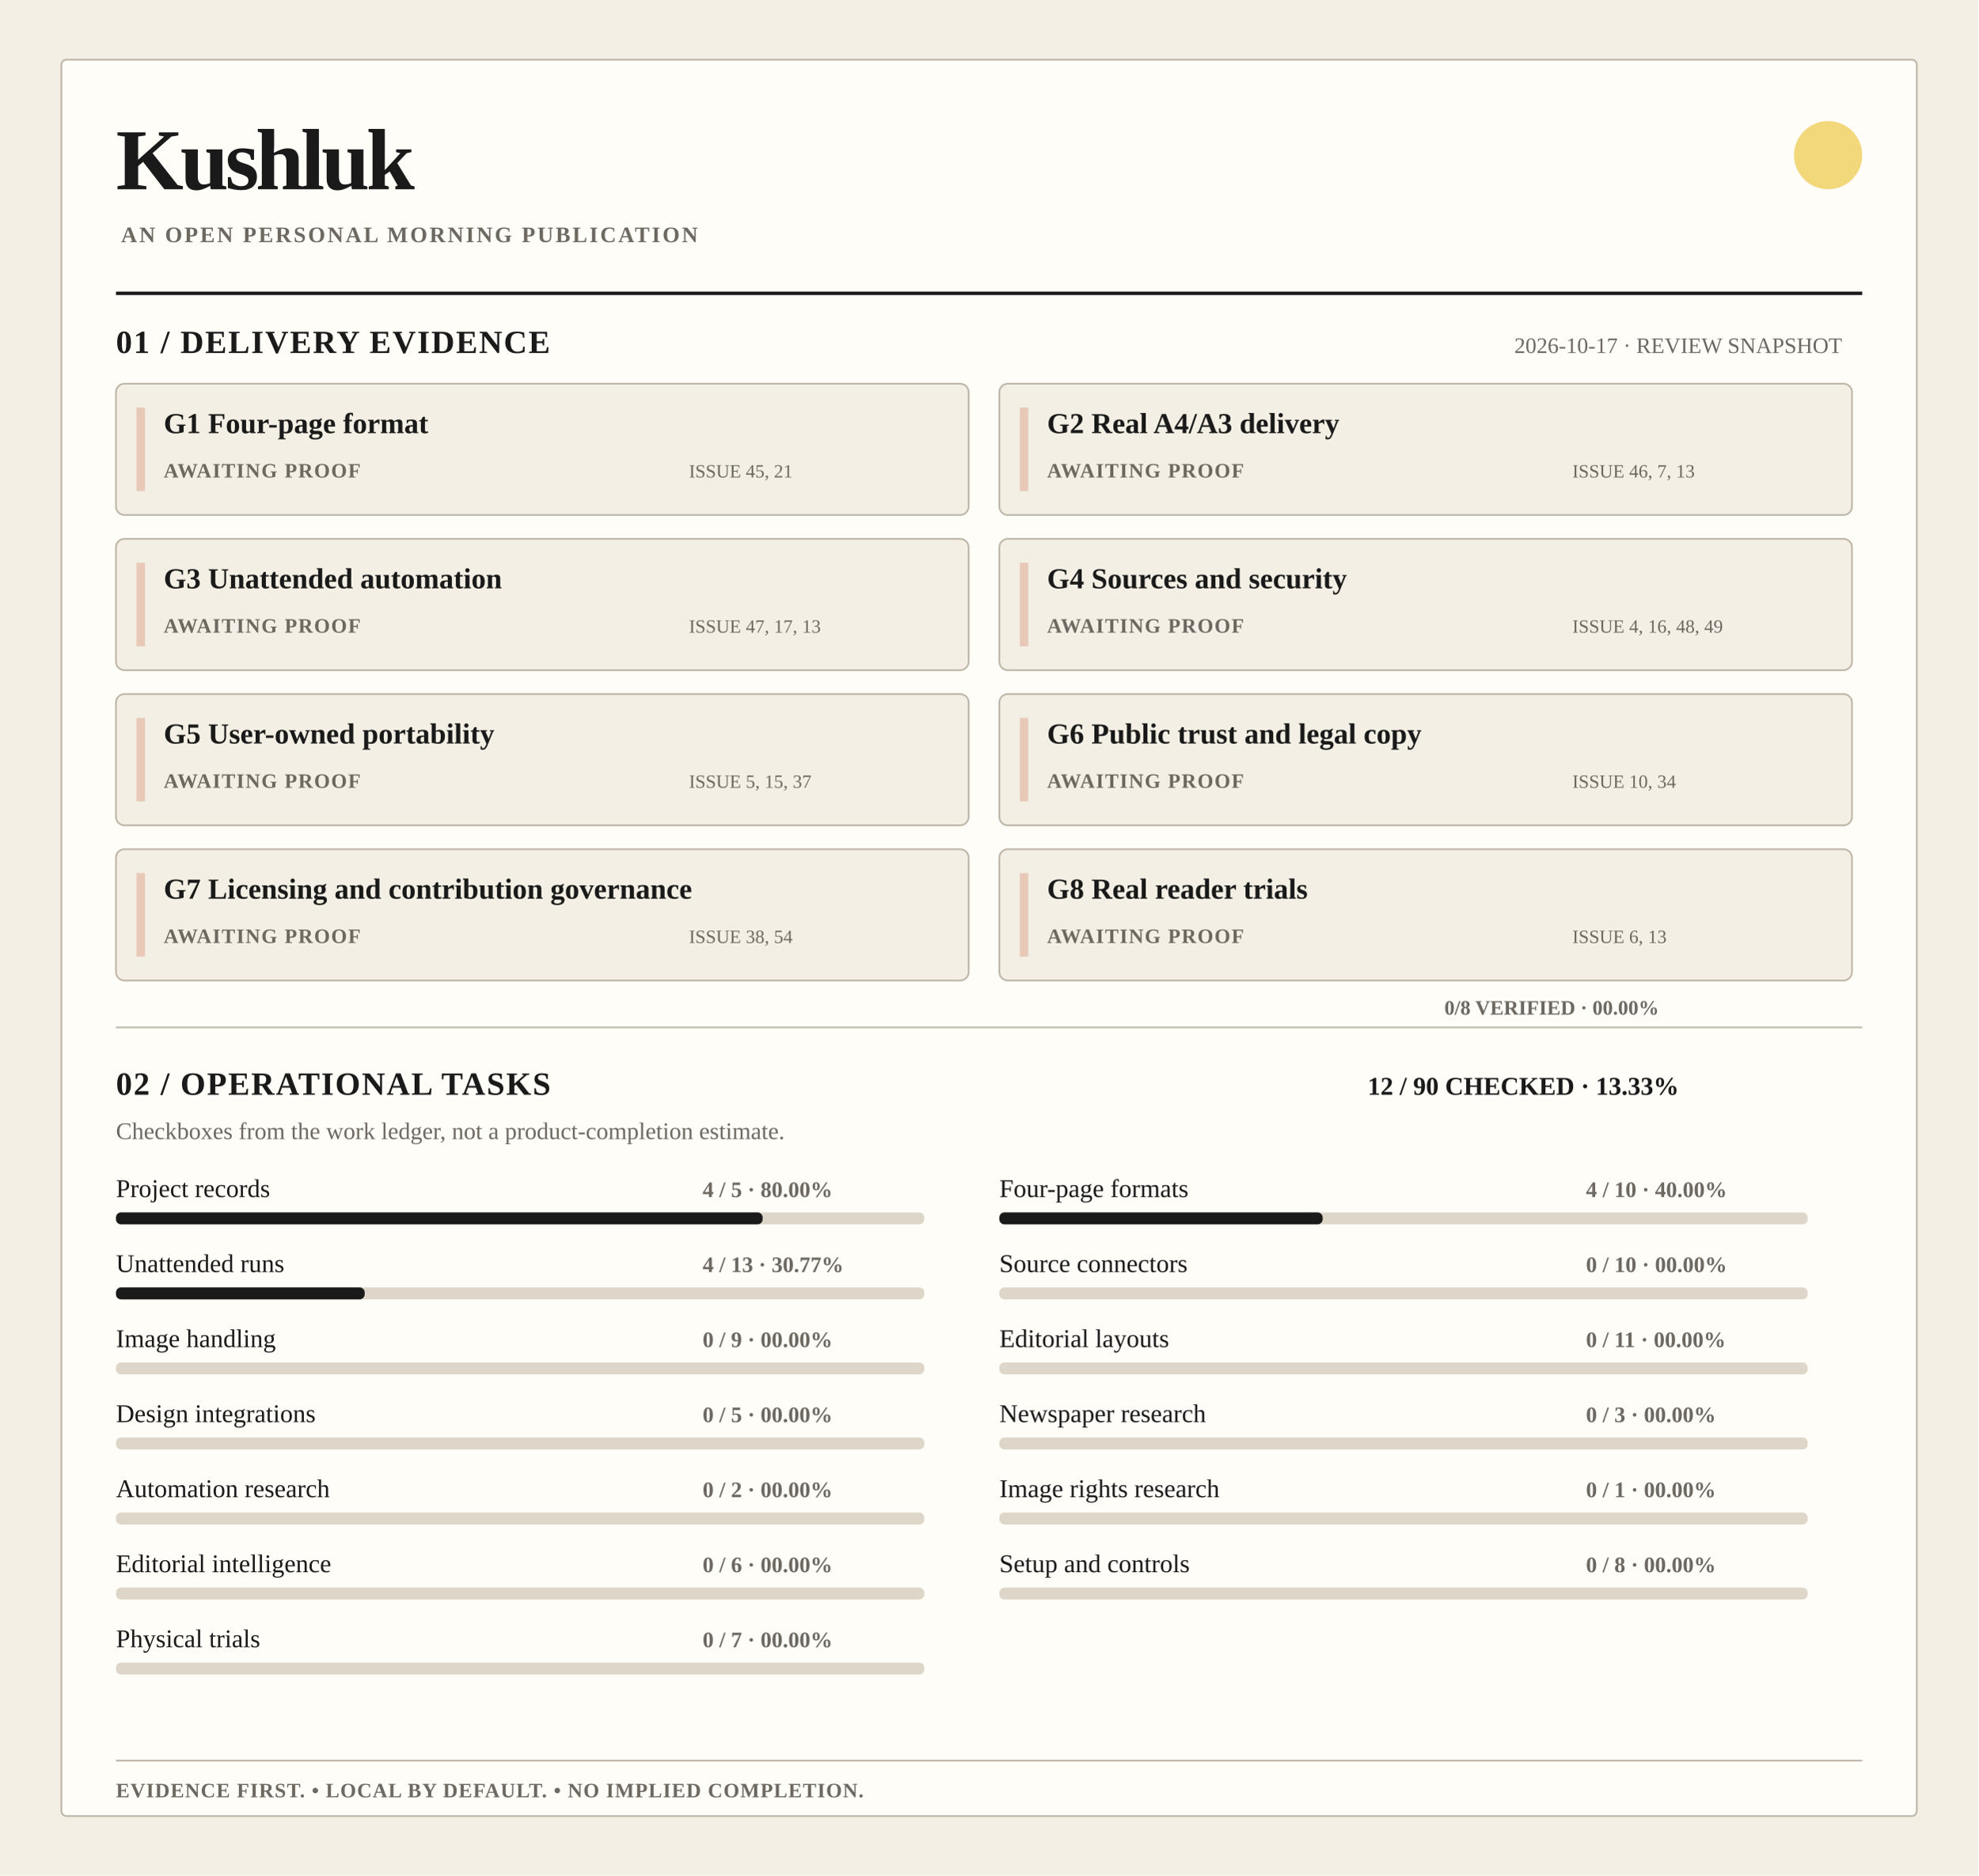
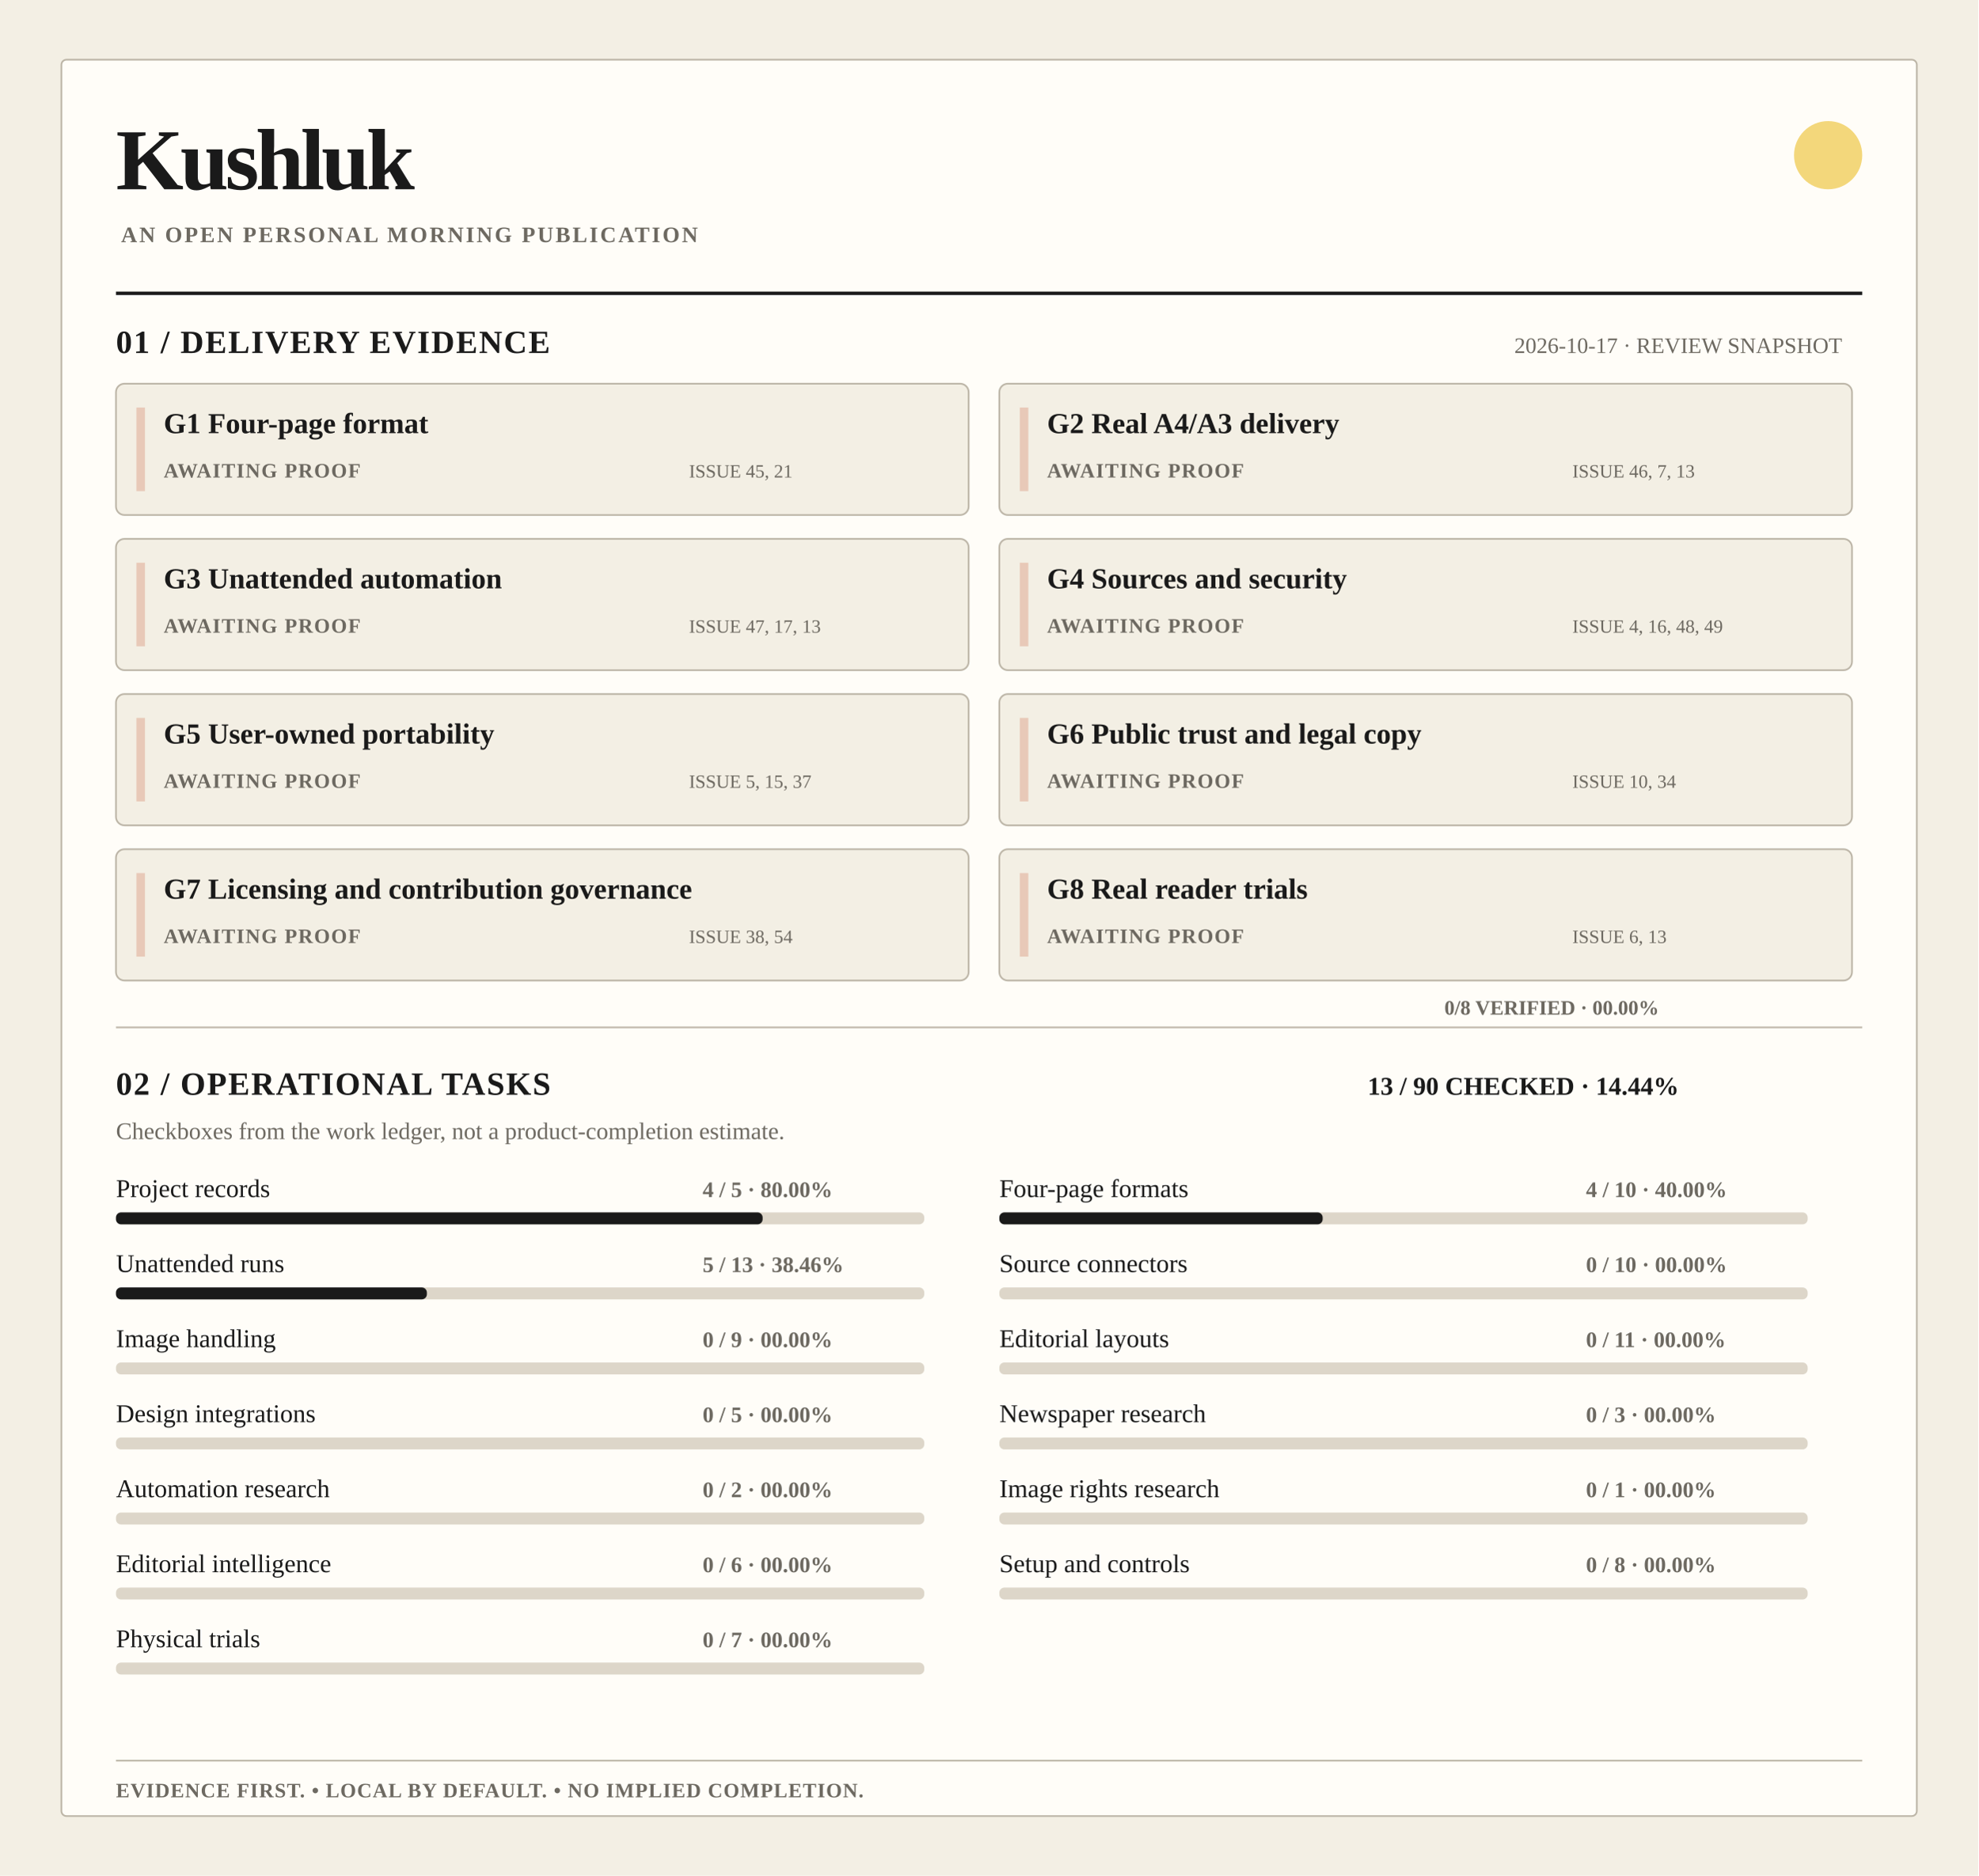
<svg xmlns="http://www.w3.org/2000/svg" role="img" aria-labelledby="title desc" viewBox="0 0 1160 1100" width="1160" height="1100">
  <rect x="0" y="0" width="1160" height="1100" rx="0" fill="#F3EFE4" />
  <rect x="36" y="35" width="1088" height="1030" rx="3" fill="#FFFDF8" stroke="#BDB6A8" stroke-width="1" />
  <text x="68" y="111" fill="#1A1A1A" font-size="51" font-weight="700" letter-spacing="-2" font-family="Georgia,Times New Roman,serif">Kushluk</text>
  <text x="71" y="142" fill="#6D6961" font-size="13" font-weight="600" letter-spacing="1.25" font-family="Georgia,Times New Roman,serif">AN OPEN PERSONAL MORNING PUBLICATION</text>
  <circle cx="1072" cy="91" r="20" fill="#F3D77B" />
  <rect x="68" y="171" width="1024" height="2" rx="0" fill="#1A1A1A" />
  <text x="68" y="207" fill="#1A1A1A" font-size="19" font-weight="700" letter-spacing="0.8" font-family="Georgia,Times New Roman,serif">01  /  DELIVERY EVIDENCE</text>
  <text x="888" y="207" fill="#6D6961" font-size="13" font-weight="400" letter-spacing="0" font-family="Georgia,Times New Roman,serif">2026-10-17  ·  REVIEW SNAPSHOT</text>
  <rect x="68" y="225" width="500" height="77" rx="5" fill="#F3EFE4" stroke="#BDB6A8" stroke-width="1" />
  <rect x="80" y="239" width="5" height="49" rx="0" fill="#E8C9B8" />
  <text x="96" y="254" fill="#1A1A1A" font-size="17" font-weight="650" letter-spacing="0" font-family="Georgia,Times New Roman,serif">G1  Four-page format</text>
  <text x="96" y="280" fill="#6D6961" font-size="12" font-weight="700" letter-spacing="0.65" font-family="Georgia,Times New Roman,serif">AWAITING PROOF</text>
  <text x="404" y="280" fill="#6D6961" font-size="11" font-weight="400" letter-spacing="0" font-family="Georgia,Times New Roman,serif">ISSUE 45, 21</text>
  <rect x="586" y="225" width="500" height="77" rx="5" fill="#F3EFE4" stroke="#BDB6A8" stroke-width="1" />
  <rect x="598" y="239" width="5" height="49" rx="0" fill="#E8C9B8" />
  <text x="614" y="254" fill="#1A1A1A" font-size="17" font-weight="650" letter-spacing="0" font-family="Georgia,Times New Roman,serif">G2  Real A4/A3 delivery</text>
  <text x="614" y="280" fill="#6D6961" font-size="12" font-weight="700" letter-spacing="0.65" font-family="Georgia,Times New Roman,serif">AWAITING PROOF</text>
  <text x="922" y="280" fill="#6D6961" font-size="11" font-weight="400" letter-spacing="0" font-family="Georgia,Times New Roman,serif">ISSUE 46, 7, 13</text>
  <rect x="68" y="316" width="500" height="77" rx="5" fill="#F3EFE4" stroke="#BDB6A8" stroke-width="1" />
  <rect x="80" y="330" width="5" height="49" rx="0" fill="#E8C9B8" />
  <text x="96" y="345" fill="#1A1A1A" font-size="17" font-weight="650" letter-spacing="0" font-family="Georgia,Times New Roman,serif">G3  Unattended automation</text>
  <text x="96" y="371" fill="#6D6961" font-size="12" font-weight="700" letter-spacing="0.65" font-family="Georgia,Times New Roman,serif">AWAITING PROOF</text>
  <text x="404" y="371" fill="#6D6961" font-size="11" font-weight="400" letter-spacing="0" font-family="Georgia,Times New Roman,serif">ISSUE 47, 17, 13</text>
  <rect x="586" y="316" width="500" height="77" rx="5" fill="#F3EFE4" stroke="#BDB6A8" stroke-width="1" />
  <rect x="598" y="330" width="5" height="49" rx="0" fill="#E8C9B8" />
  <text x="614" y="345" fill="#1A1A1A" font-size="17" font-weight="650" letter-spacing="0" font-family="Georgia,Times New Roman,serif">G4  Sources and security</text>
  <text x="614" y="371" fill="#6D6961" font-size="12" font-weight="700" letter-spacing="0.65" font-family="Georgia,Times New Roman,serif">AWAITING PROOF</text>
  <text x="922" y="371" fill="#6D6961" font-size="11" font-weight="400" letter-spacing="0" font-family="Georgia,Times New Roman,serif">ISSUE 4, 16, 48, 49</text>
  <rect x="68" y="407" width="500" height="77" rx="5" fill="#F3EFE4" stroke="#BDB6A8" stroke-width="1" />
  <rect x="80" y="421" width="5" height="49" rx="0" fill="#E8C9B8" />
  <text x="96" y="436" fill="#1A1A1A" font-size="17" font-weight="650" letter-spacing="0" font-family="Georgia,Times New Roman,serif">G5  User-owned portability</text>
  <text x="96" y="462" fill="#6D6961" font-size="12" font-weight="700" letter-spacing="0.65" font-family="Georgia,Times New Roman,serif">AWAITING PROOF</text>
  <text x="404" y="462" fill="#6D6961" font-size="11" font-weight="400" letter-spacing="0" font-family="Georgia,Times New Roman,serif">ISSUE 5, 15, 37</text>
  <rect x="586" y="407" width="500" height="77" rx="5" fill="#F3EFE4" stroke="#BDB6A8" stroke-width="1" />
  <rect x="598" y="421" width="5" height="49" rx="0" fill="#E8C9B8" />
  <text x="614" y="436" fill="#1A1A1A" font-size="17" font-weight="650" letter-spacing="0" font-family="Georgia,Times New Roman,serif">G6  Public trust and legal copy</text>
  <text x="614" y="462" fill="#6D6961" font-size="12" font-weight="700" letter-spacing="0.65" font-family="Georgia,Times New Roman,serif">AWAITING PROOF</text>
  <text x="922" y="462" fill="#6D6961" font-size="11" font-weight="400" letter-spacing="0" font-family="Georgia,Times New Roman,serif">ISSUE 10, 34</text>
  <rect x="68" y="498" width="500" height="77" rx="5" fill="#F3EFE4" stroke="#BDB6A8" stroke-width="1" />
  <rect x="80" y="512" width="5" height="49" rx="0" fill="#E8C9B8" />
  <text x="96" y="527" fill="#1A1A1A" font-size="17" font-weight="650" letter-spacing="0" font-family="Georgia,Times New Roman,serif">G7  Licensing and contribution governance</text>
  <text x="96" y="553" fill="#6D6961" font-size="12" font-weight="700" letter-spacing="0.65" font-family="Georgia,Times New Roman,serif">AWAITING PROOF</text>
  <text x="404" y="553" fill="#6D6961" font-size="11" font-weight="400" letter-spacing="0" font-family="Georgia,Times New Roman,serif">ISSUE 38, 54</text>
  <rect x="586" y="498" width="500" height="77" rx="5" fill="#F3EFE4" stroke="#BDB6A8" stroke-width="1" />
  <rect x="598" y="512" width="5" height="49" rx="0" fill="#E8C9B8" />
  <text x="614" y="527" fill="#1A1A1A" font-size="17" font-weight="650" letter-spacing="0" font-family="Georgia,Times New Roman,serif">G8  Real reader trials</text>
  <text x="614" y="553" fill="#6D6961" font-size="12" font-weight="700" letter-spacing="0.65" font-family="Georgia,Times New Roman,serif">AWAITING PROOF</text>
  <text x="922" y="553" fill="#6D6961" font-size="11" font-weight="400" letter-spacing="0" font-family="Georgia,Times New Roman,serif">ISSUE 6, 13</text>
  <text x="847" y="595" fill="#6D6961" font-size="12" font-weight="600" letter-spacing="0" font-family="Georgia,Times New Roman,serif">0/8 VERIFIED · 00.00%</text>
  <rect x="68" y="602" width="1024" height="1" rx="0" fill="#BDB6A8" />
  <text x="68" y="642" fill="#1A1A1A" font-size="19" font-weight="700" letter-spacing="0.8" font-family="Georgia,Times New Roman,serif">02  /  OPERATIONAL TASKS</text>
-   <text x="802" y="642" fill="#1A1A1A" font-size="15" font-weight="700" letter-spacing="0" font-family="Georgia,Times New Roman,serif">12 / 90 CHECKED · 13.33%</text>
+   <text x="802" y="642" fill="#1A1A1A" font-size="15" font-weight="700" letter-spacing="0" font-family="Georgia,Times New Roman,serif">13 / 90 CHECKED · 14.44%</text>
  <text x="68" y="668" fill="#6D6961" font-size="14" font-weight="400" letter-spacing="0" font-family="Georgia,Times New Roman,serif">Checkboxes from the work ledger, not a product-completion estimate.</text>
  <text x="68" y="702" fill="#1A1A1A" font-size="15" font-weight="500" letter-spacing="0" font-family="Georgia,Times New Roman,serif">Project records</text>
  <text x="412" y="702" fill="#6D6961" font-size="13" font-weight="600" letter-spacing="0" font-family="Georgia,Times New Roman,serif">4 / 5 · 80.00%</text>
  <rect x="68" y="711" width="474" height="7" rx="3" fill="#DDD6C9" />
  <rect x="68" y="711" width="379.2" height="7" rx="3" fill="#1A1A1A" />
  <text x="586" y="702" fill="#1A1A1A" font-size="15" font-weight="500" letter-spacing="0" font-family="Georgia,Times New Roman,serif">Four-page formats</text>
  <text x="930" y="702" fill="#6D6961" font-size="13" font-weight="600" letter-spacing="0" font-family="Georgia,Times New Roman,serif">4 / 10 · 40.00%</text>
  <rect x="586" y="711" width="474" height="7" rx="3" fill="#DDD6C9" />
  <rect x="586" y="711" width="189.6" height="7" rx="3" fill="#1A1A1A" />
  <text x="68" y="746" fill="#1A1A1A" font-size="15" font-weight="500" letter-spacing="0" font-family="Georgia,Times New Roman,serif">Unattended runs</text>
-   <text x="412" y="746" fill="#6D6961" font-size="13" font-weight="600" letter-spacing="0" font-family="Georgia,Times New Roman,serif">4 / 13 · 30.77%</text>
+   <text x="412" y="746" fill="#6D6961" font-size="13" font-weight="600" letter-spacing="0" font-family="Georgia,Times New Roman,serif">5 / 13 · 38.46%</text>
  <rect x="68" y="755" width="474" height="7" rx="3" fill="#DDD6C9" />
-   <rect x="68" y="755" width="145.85" height="7" rx="3" fill="#1A1A1A" />
+   <rect x="68" y="755" width="182.31" height="7" rx="3" fill="#1A1A1A" />
  <text x="586" y="746" fill="#1A1A1A" font-size="15" font-weight="500" letter-spacing="0" font-family="Georgia,Times New Roman,serif">Source connectors</text>
  <text x="930" y="746" fill="#6D6961" font-size="13" font-weight="600" letter-spacing="0" font-family="Georgia,Times New Roman,serif">0 / 10 · 00.00%</text>
  <rect x="586" y="755" width="474" height="7" rx="3" fill="#DDD6C9" />
  <text x="68" y="790" fill="#1A1A1A" font-size="15" font-weight="500" letter-spacing="0" font-family="Georgia,Times New Roman,serif">Image handling</text>
  <text x="412" y="790" fill="#6D6961" font-size="13" font-weight="600" letter-spacing="0" font-family="Georgia,Times New Roman,serif">0 / 9 · 00.00%</text>
  <rect x="68" y="799" width="474" height="7" rx="3" fill="#DDD6C9" />
  <text x="586" y="790" fill="#1A1A1A" font-size="15" font-weight="500" letter-spacing="0" font-family="Georgia,Times New Roman,serif">Editorial layouts</text>
  <text x="930" y="790" fill="#6D6961" font-size="13" font-weight="600" letter-spacing="0" font-family="Georgia,Times New Roman,serif">0 / 11 · 00.00%</text>
  <rect x="586" y="799" width="474" height="7" rx="3" fill="#DDD6C9" />
  <text x="68" y="834" fill="#1A1A1A" font-size="15" font-weight="500" letter-spacing="0" font-family="Georgia,Times New Roman,serif">Design integrations</text>
  <text x="412" y="834" fill="#6D6961" font-size="13" font-weight="600" letter-spacing="0" font-family="Georgia,Times New Roman,serif">0 / 5 · 00.00%</text>
  <rect x="68" y="843" width="474" height="7" rx="3" fill="#DDD6C9" />
  <text x="586" y="834" fill="#1A1A1A" font-size="15" font-weight="500" letter-spacing="0" font-family="Georgia,Times New Roman,serif">Newspaper research</text>
  <text x="930" y="834" fill="#6D6961" font-size="13" font-weight="600" letter-spacing="0" font-family="Georgia,Times New Roman,serif">0 / 3 · 00.00%</text>
  <rect x="586" y="843" width="474" height="7" rx="3" fill="#DDD6C9" />
  <text x="68" y="878" fill="#1A1A1A" font-size="15" font-weight="500" letter-spacing="0" font-family="Georgia,Times New Roman,serif">Automation research</text>
  <text x="412" y="878" fill="#6D6961" font-size="13" font-weight="600" letter-spacing="0" font-family="Georgia,Times New Roman,serif">0 / 2 · 00.00%</text>
  <rect x="68" y="887" width="474" height="7" rx="3" fill="#DDD6C9" />
  <text x="586" y="878" fill="#1A1A1A" font-size="15" font-weight="500" letter-spacing="0" font-family="Georgia,Times New Roman,serif">Image rights research</text>
  <text x="930" y="878" fill="#6D6961" font-size="13" font-weight="600" letter-spacing="0" font-family="Georgia,Times New Roman,serif">0 / 1 · 00.00%</text>
  <rect x="586" y="887" width="474" height="7" rx="3" fill="#DDD6C9" />
  <text x="68" y="922" fill="#1A1A1A" font-size="15" font-weight="500" letter-spacing="0" font-family="Georgia,Times New Roman,serif">Editorial intelligence</text>
  <text x="412" y="922" fill="#6D6961" font-size="13" font-weight="600" letter-spacing="0" font-family="Georgia,Times New Roman,serif">0 / 6 · 00.00%</text>
  <rect x="68" y="931" width="474" height="7" rx="3" fill="#DDD6C9" />
  <text x="586" y="922" fill="#1A1A1A" font-size="15" font-weight="500" letter-spacing="0" font-family="Georgia,Times New Roman,serif">Setup and controls</text>
  <text x="930" y="922" fill="#6D6961" font-size="13" font-weight="600" letter-spacing="0" font-family="Georgia,Times New Roman,serif">0 / 8 · 00.00%</text>
  <rect x="586" y="931" width="474" height="7" rx="3" fill="#DDD6C9" />
  <text x="68" y="966" fill="#1A1A1A" font-size="15" font-weight="500" letter-spacing="0" font-family="Georgia,Times New Roman,serif">Physical trials</text>
  <text x="412" y="966" fill="#6D6961" font-size="13" font-weight="600" letter-spacing="0" font-family="Georgia,Times New Roman,serif">0 / 7 · 00.00%</text>
  <rect x="68" y="975" width="474" height="7" rx="3" fill="#DDD6C9" />
  <rect x="68" y="1032" width="1024" height="1" rx="0" fill="#BDB6A8" />
  <text x="68" y="1054" fill="#6D6961" font-size="12" font-weight="600" letter-spacing="0.5" font-family="Georgia,Times New Roman,serif">EVIDENCE FIRST.  •  LOCAL BY DEFAULT.  •  NO IMPLIED COMPLETION.</text>
</svg>
